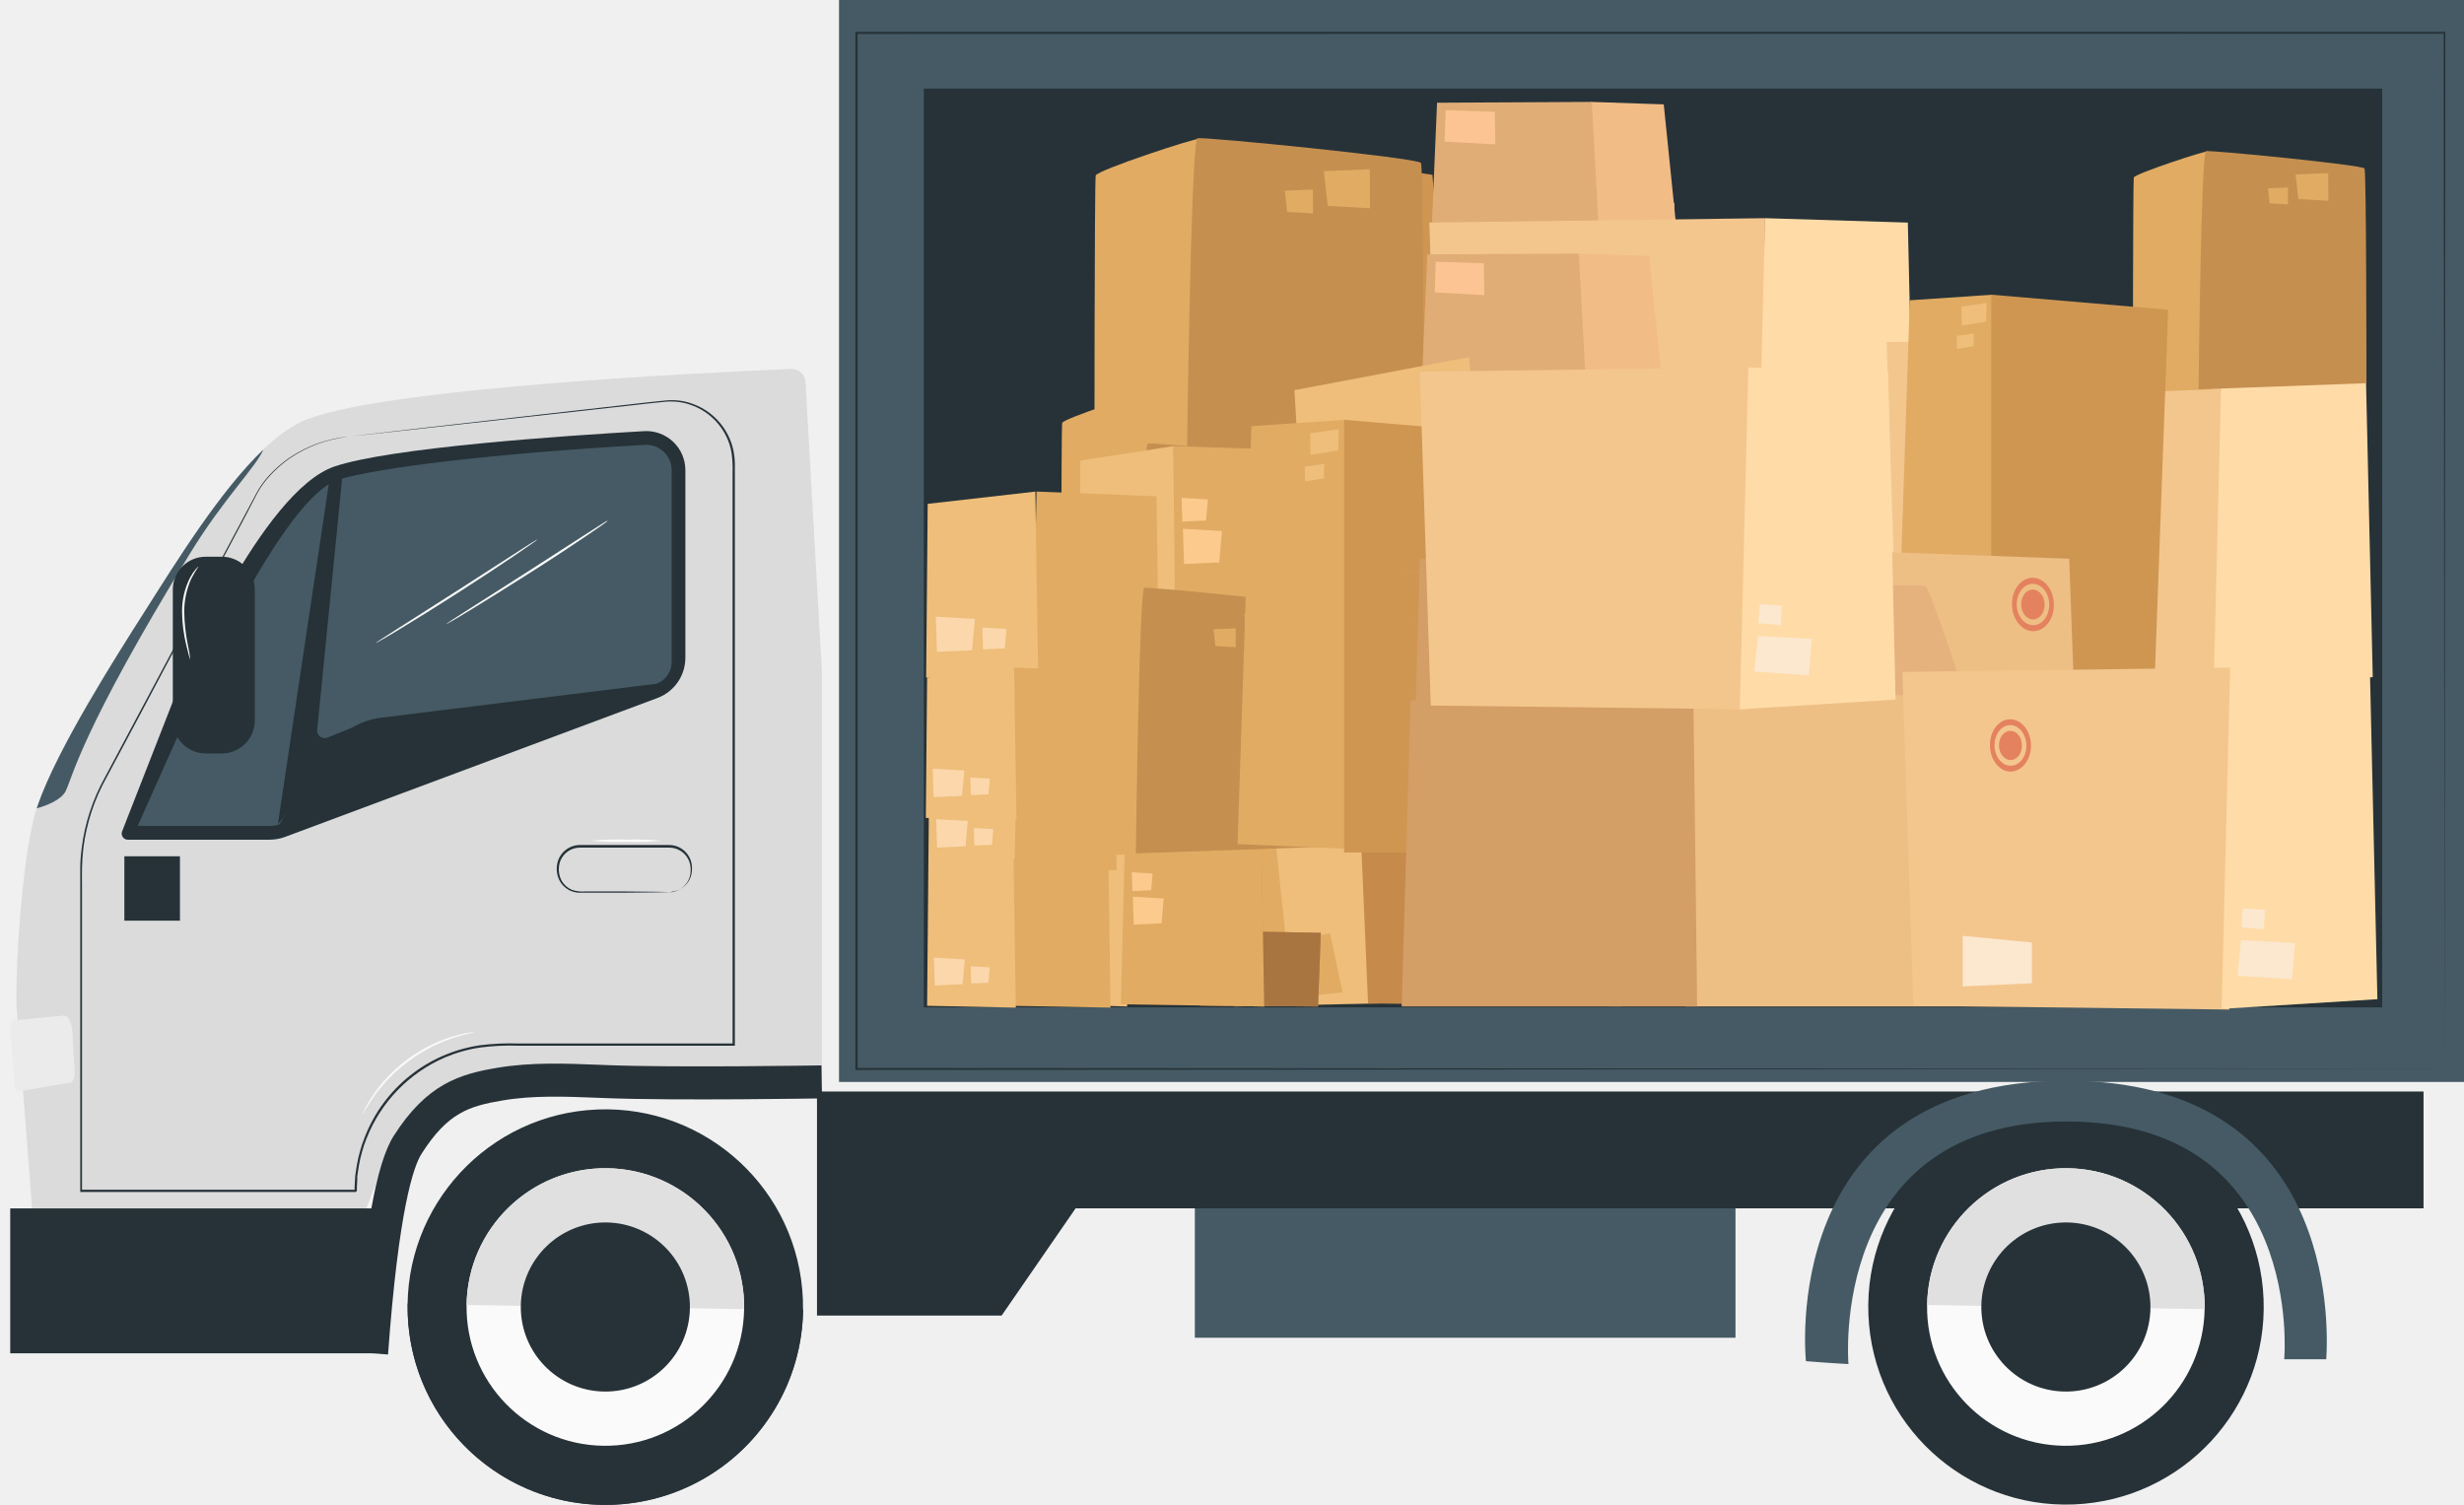
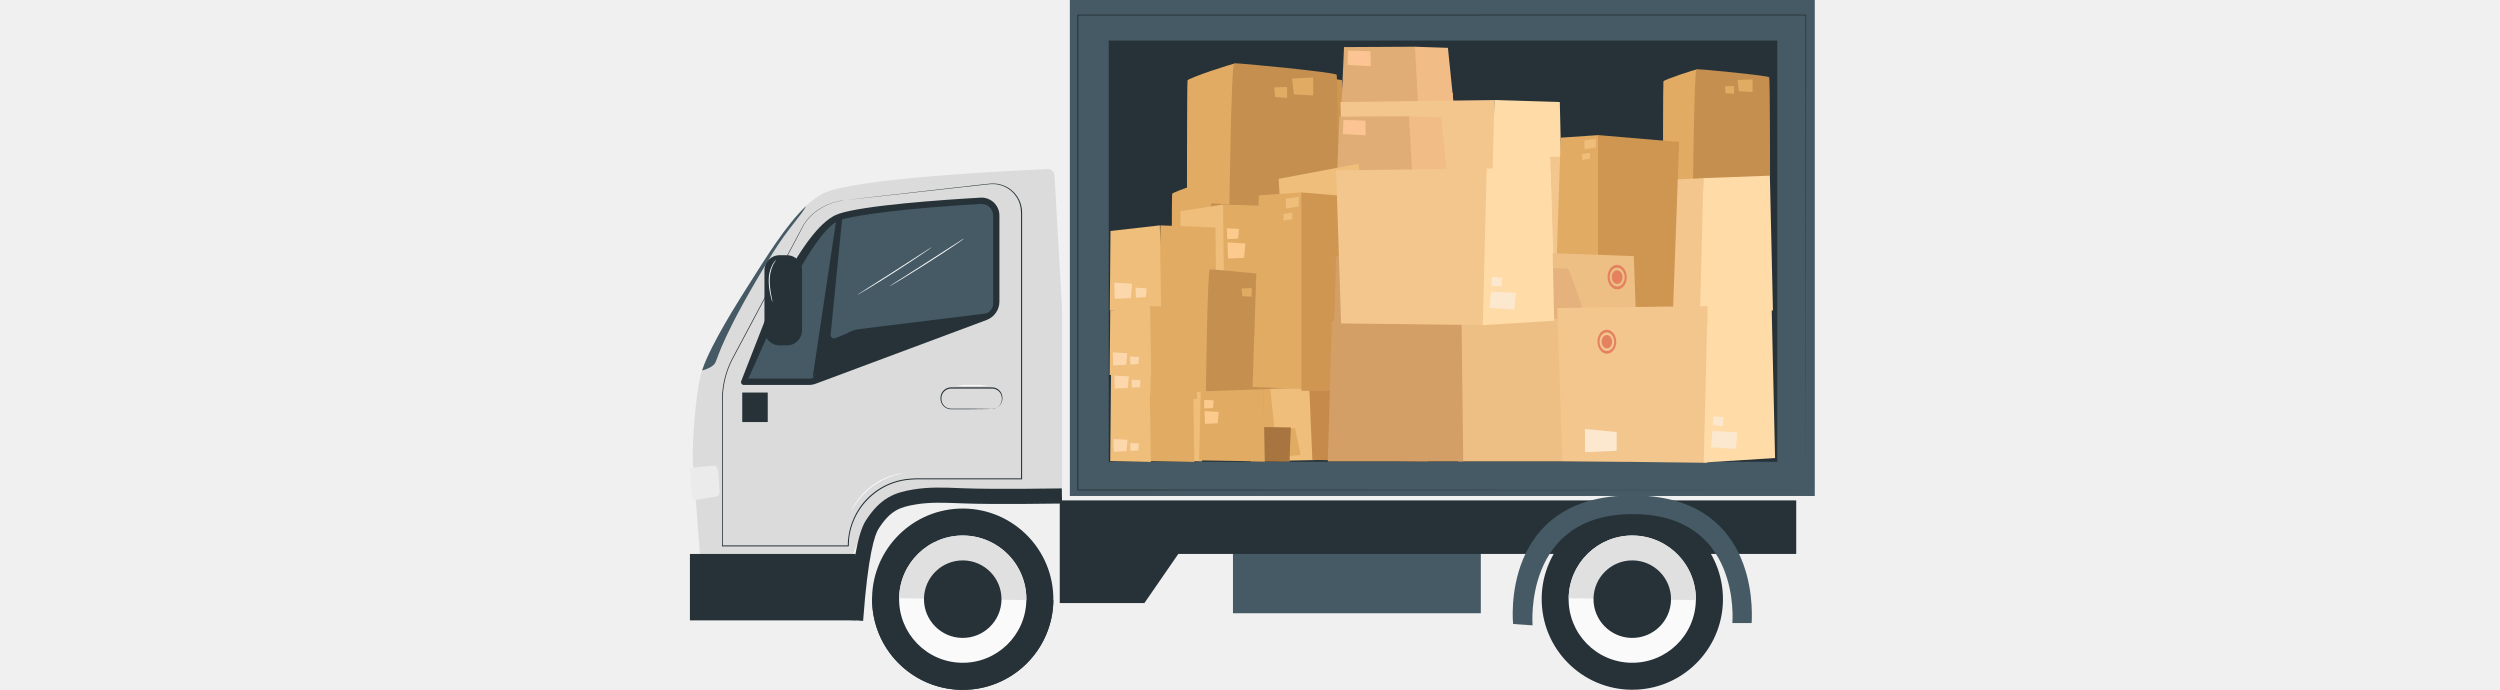
- <svg xmlns="http://www.w3.org/2000/svg" height="364.84" width="597.4" id="fe21feea-ef93-4569-b3ee-3bb4b224f687" data-name="Layer 1" viewBox="0 0 597.4 364.84" version="1.1">
+ <svg xmlns="http://www.w3.org/2000/svg" height="164.84" width="597.4" id="fe21feea-ef93-4569-b3ee-3bb4b224f687" data-name="Layer 1" viewBox="0 0 597.4 364.84" version="1.1">
  <defs id="defs717" />
  <path d="m 144.38,102.66 c 0,0.15 -9.46,0.28 -21.13,0.28 -11.67,0 -21.13,-0.13 -21.13,-0.28 0,-0.15 9.46,-0.29 21.13,-0.29 11.67,0 21.13,0.13 21.13,0.29 z" fill="#e0e0e0" id="path24" />
  <rect x="118.84" y="112.5" width="7.15" height="15.08" fill="#e0e0e0" id="rect26" />
  <path d="m 144.38,133.51 c 0,0.16 -9.46,0.29 -21.13,0.29 -11.67,0 -21.13,-0.13 -21.13,-0.29 0,-0.16 9.46,-0.29 21.13,-0.29 11.67,0 21.13,0.13 21.13,0.29 z" fill="#e0e0e0" id="path28" />
  <rect x="118.84" y="143.36" width="7.15" height="15.08" fill="#e0e0e0" id="rect30" />
  <path d="m 144.38,164.36 c 0,0.16 -9.46,0.29 -21.13,0.29 -11.67,0 -21.13,-0.13 -21.13,-0.29 0,-0.16 9.46,-0.29 21.13,-0.29 11.67,0 21.13,0.17 21.13,0.29 z" fill="#e0e0e0" id="path32" />
  <rect x="118.84" y="173.33" width="7.15" height="15.08" fill="#e0e0e0" id="rect34" />
  <path d="m 144.38,194.33 c 0,0.16 -9.46,0.29 -21.13,0.29 -11.67,0 -21.13,-0.13 -21.13,-0.29 0,-0.16 9.46,-0.29 21.13,-0.29 11.67,0 21.13,0.13 21.13,0.29 z" fill="#e0e0e0" id="path36" />
  <rect x="118.84" y="203.42" width="7.15" height="15.08" fill="#e0e0e0" id="rect38" />
  <rect x="118.84" y="233.91" width="7.15" height="15.08" fill="#e0e0e0" id="rect40" />
  <path d="m 144.38,224.42 c 0,0.16 -9.46,0.29 -21.13,0.29 -11.67,0 -21.13,-0.13 -21.13,-0.29 0,-0.16 9.46,-0.28 21.13,-0.28 11.67,0 21.13,0.1 21.13,0.28 z" fill="#e0e0e0" id="path42" />
  <rect x="76.22" y="112.51" width="7.15" height="15.08" fill="#fafafa" id="rect48" />
  <path d="m 101.79,133.52 c 0,0.16 -9.46,0.29 -21.12,0.29 -11.66,0 -21.13,-0.13 -21.13,-0.29 0,-0.16 9.45,-0.29 21.13,-0.29 11.68,0 21.12,0.13 21.12,0.29 z" fill="#e0e0e0" id="path50" />
  <rect x="76.22" y="142.92" width="7.15" height="15.08" fill="#fafafa" id="rect52" />
  <path d="m 101.79,163.93 c 0,0.16 -9.46,0.28 -21.12,0.28 -11.66,0 -21.13,-0.12 -21.13,-0.28 0,-0.16 9.45,-0.29 21.13,-0.29 11.68,0 21.12,0.13 21.12,0.29 z" fill="#e0e0e0" id="path54" />
  <rect x="76.22" y="173.33" width="7.15" height="15.08" fill="#fafafa" id="rect56" />
  <path d="m 101.79,194.33 c 0,0.16 -9.46,0.29 -21.12,0.29 -11.66,0 -21.13,-0.13 -21.13,-0.29 0,-0.16 9.45,-0.29 21.13,-0.29 11.68,0 21.12,0.13 21.12,0.29 z" fill="#e0e0e0" id="path58" />
  <rect x="76.22" y="203.73" width="7.15" height="15.08" fill="#fafafa" id="rect60" />
  <path d="m 101.79,224.74 c 0,0.16 -9.46,0.29 -21.12,0.29 -11.66,0 -21.13,-0.13 -21.13,-0.29 0,-0.16 9.45,-0.29 21.13,-0.29 11.68,0 21.12,0.13 21.12,0.29 z" fill="#e0e0e0" id="path62" />
  <rect x="76.22" y="234.14" width="7.15" height="15.08" fill="#fafafa" id="rect64" />
  <path d="m 520.83,252.05 c 0,0.12 -7.45,0.22 -16.64,0.22 -9.19,0 -16.64,-0.1 -16.64,-0.22 0,-0.12 7.45,-0.23 16.64,-0.23 9.19,0 16.64,0.1 16.64,0.23 z" fill="#e0e0e0" id="path156" />
  <rect x="500.69" y="259.11" width="5.63" height="11.88" fill="#e0e0e0" id="rect158" />
  <path d="m 520.83,275.65 c 0,0.13 -7.45,0.23 -16.64,0.23 -9.19,0 -16.64,-0.1 -16.64,-0.23 0,-0.13 7.45,-0.23 16.64,-0.23 9.19,0 16.64,0.11 16.64,0.23 z" fill="#e0e0e0" id="path160" />
  <rect x="500.69" y="282.81" width="5.63" height="11.88" fill="#e0e0e0" id="rect162" />
  <rect x="500.69" y="306.81" width="5.63" height="11.88" fill="#e0e0e0" id="rect164" />
  <path d="m 520.83,299.35 c 0,0.12 -7.45,0.23 -16.64,0.23 -9.19,0 -16.64,-0.11 -16.64,-0.23 0,-0.12 7.45,-0.23 16.64,-0.23 9.19,0 16.64,0.12 16.64,0.23 z" fill="#e0e0e0" id="path166" />
  <path d="m 487.26,251.7 c 0,0.13 -7.45,0.23 -16.63,0.23 -9.18,0 -16.65,-0.1 -16.65,-0.23 0,-0.13 7.45,-0.22 16.65,-0.22 9.2,0 16.63,0.1 16.63,0.22 z" fill="#e0e0e0" id="path178" />
  <path d="m 487.26,275.65 c 0,0.13 -7.45,0.23 -16.63,0.23 -9.18,0 -16.65,-0.1 -16.65,-0.23 0,-0.13 7.45,-0.23 16.65,-0.23 9.2,0 16.63,0.11 16.63,0.23 z" fill="#e0e0e0" id="path182" />
  <rect x="467.12" y="283.05" width="5.63" height="11.88" fill="#fafafa" id="rect184" />
  <path d="m 487.26,299.6 c 0,0.12 -7.45,0.22 -16.63,0.22 -9.18,0 -16.65,-0.1 -16.65,-0.22 0,-0.12 7.45,-0.23 16.65,-0.23 9.2,0 16.63,0.1 16.63,0.23 z" fill="#e0e0e0" id="path186" />
  <rect x="467.12" y="307" width="5.63" height="11.88" fill="#fafafa" id="rect188" />
  <rect x="130.11" y="242.03" width="6.44" height="15.65" fill="#f5f5f5" id="rect194" />
  <rect x="130.11" y="303.3" width="6.44" height="15.65" fill="#f5f5f5" id="rect196" />
  <path d="m 153.15,263.83 c 0,0.14 -8.52,0.25 -19,0.25 -10.48,0 -19,-0.11 -19,-0.25 0,-0.14 8.52,-0.24 19,-0.24 10.48,0 19,0.11 19,0.24 z" fill="#f5f5f5" id="path198" />
  <rect x="130.11" y="272.9" width="6.44" height="15.65" fill="#f5f5f5" id="rect200" />
  <path d="m 153.15,294.7 c 0,0.13 -8.52,0.24 -19,0.24 -10.48,0 -19,-0.11 -19,-0.24 0,-0.13 8.52,-0.25 19,-0.25 10.48,0 19,0.11 19,0.25 z" fill="#f5f5f5" id="path202" />
  <rect x="160.28" y="242.03" width="6.44" height="15.65" fill="#e0e0e0" id="rect204" />
  <rect x="174.26" y="242.03" width="6.44" height="15.65" fill="#e0e0e0" id="rect206" />
  <rect x="160.28" y="301.44" width="6.44" height="15.65" fill="#e0e0e0" id="rect212" />
  <rect x="174.26" y="301.44" width="6.44" height="15.65" fill="#e0e0e0" id="rect214" />
  <rect x="109.7" y="225.95" width="82.43" height="3.41" fill="#e0e0e0" id="rect216" />
  <path d="m 187.25,229.68 c 0,0.13 -16,0.24 -35.77,0.24 -19.77,0 -35.78,-0.11 -35.78,-0.24 0,-0.13 16,-0.25 35.78,-0.25 19.78,0 35.77,0.11 35.77,0.25 z" fill="#ebebeb" id="path218" />
  <rect x="44.22" y="146.84" width="9.71" height="35.91" fill="#e0e0e0" id="rect226" />
  <rect x="22.78" y="198.41" width="9.77" height="20.6" fill="#ffffff" id="rect230" />
  <rect x="80.98" y="198.41" width="9.77" height="20.6" fill="#f5f5f5" id="rect234" />
  <path d="m 115.91,227.09 c 0,0.22 -12.92,0.39 -28.85,0.39 -15.93,0 -28.86,-0.17 -28.86,-0.39 0,-0.22 12.92,-0.39 28.86,-0.39 15.94,0 28.85,0.17 28.85,0.39 z" fill="#ebebeb" id="path236" />
  <rect x="80.98" y="239.3" width="9.77" height="20.6" fill="#f5f5f5" id="rect238" />
  <path d="m 115.91,267.99 c 0,0.21 -12.92,0.39 -28.85,0.39 -15.93,0 -28.86,-0.18 -28.86,-0.39 0,-0.21 12.92,-0.4 28.86,-0.4 15.94,0 28.85,0.18 28.85,0.4 z" fill="#ebebeb" id="path240" />
  <rect x="80.98" y="281.43" width="9.77" height="20.6" fill="#f5f5f5" id="rect242" />
  <rect x="22.78" y="239.93" width="9.77" height="20.6" fill="#ffffff" id="rect250" />
  <rect x="22.78" y="281.45" width="9.77" height="20.6" fill="#ffffff" id="rect254" />
  <rect x="289.69" y="283.24" width="131.08" height="41.1" fill="#455a64" id="rect294" />
  <polygon transform="translate(-9.62,-58.76)" points="252.46,377.73 270.4,351.73 597.21,351.73 597.21,323.4 207.7,323.4 207.7,377.73 " fill="#263238" id="polygon296" />
  <path d="m 195.29,92.6 a 3.33,3.33 0 0 0 -3.46,-3.15 c -17.68,0.73 -101.67,4.58 -118.94,12.88 -13.21,6.36 -27.7,30.1 -37.91,46.09 -7.32,11.46 -23.49,36.9 -26.76,49.91 -2.77,11 -4.44,33.88 -4.24,45.24 l 4.61,60.05 h 76.12 l 7.67,-19.84 a 33.48,33.48 0 0 1 31.26,-21.47 h 75.63 v -99.67 z" fill="#dbdbdb" id="path298" />
  <path d="m 63.87,108.98 c -10.47,10 -21,27 -28.89,39.44 -6.77,10.61 -21.14,33.2 -25.83,46.82 -0.08,0.25 -0.15,0.49 -0.24,0.74 2.32,-0.64 5.89,-2 7,-4.15 1.66,-3.33 3.81,-14.74 30.26,-57.81 8.05,-13.12 15.89,-20.78 17.7,-25.04 z" fill="#455a64" id="path300" />
  <path d="m 156.2,104.53 c -19.46,1.11 -61.65,4 -75.13,8.58 -17.56,6 -37.27,52.49 -38.2,54.53 l -13.29,34 a 1.48,1.48 0 0 0 1.41,1.95 h 34.33 a 11,11 0 0 0 3.8,-0.68 l 90.26,-33.67 a 10.42,10.42 0 0 0 6.79,-9.78 V 114 a 9.47,9.47 0 0 0 -9.97,-9.47 z" fill="#263238" id="path302" />
  <path d="m 33.38,200.24 c 0,0 12.74,-28.55 17,-37.88 6.46,-14.12 21.55,-43 31.74,-46.1 9.37,-2.81 36.31,-6.24 74.24,-8.41 h 0.36 a 6.15,6.15 0 0 1 6.13,6.15 v 46.51 a 5.64,5.64 0 0 1 -3.66,5.26 L 92.48,174 a 18.55,18.55 0 0 0 -13.21,8.24 l -11.56,17.63 a 6.21,6.21 0 0 1 -2.13,0.38 z" fill="#455a64" id="path304" />
  <path d="m 90.09,174.52 -22.71,25.26 12.55,-83.87 3.14,-1.08 -6.17,62.13 a 1.82,1.82 0 0 0 2.5,1.87 z" fill="#263238" id="path306" />
  <path d="m 2.49,249.39 c -0.08,-1.09 0.29,-2 0.84,-2 l 12.16,-1.15 c 1,-0.09 1.94,1.79 2.06,4 l 0.54,9.33 c 0.09,1.5 -0.36,2.77 -1,2.88 l -12.4,2.14 c -0.56,0.1 -1.09,-0.73 -1.17,-1.83 z" fill="#ebebeb" id="path308" />
  <rect x="2.48" y="292.98" width="87.62" height="35.13" fill="#263238" id="rect310" />
  <circle cx="134.482" cy="322.3" r="47.94" transform="rotate(-2.2)" fill="#263238" id="circle312" />
  <path d="m 98.85,316.07 c 0,0.05 0,0.09 0,0.13 a 47.935,47.935 0 1 0 95.86,1.38 c 0,0 0,-0.08 0,-0.12 z" fill="#263238" id="path314" />
  <path d="m 113.12,316.4 a 33.65,33.65 0 1 0 34.13,-33.16 33.65,33.65 0 0 0 -34.13,33.16 z" fill="#fafafa" id="path316" />
  <path d="m 147.25,283.24 a 33.65,33.65 0 0 0 -34.13,33.16 l 67.3,1 a 33.65,33.65 0 0 0 -33.17,-34.16 z" fill="#e0e0e0" id="path318" />
  <path d="m 126.27,316.59 a 20.5,20.5 0 1 0 20.79,-20.2 20.51,20.51 0 0 0 -20.79,20.2 z" fill="#263238" id="path320" />
  <rect x="41.9" y="134.98" width="19.87" height="47.69" rx="7.98" fill="#263238" id="rect322" />
  <rect x="30.15" y="207.61" width="13.48" height="15.61" fill="#263238" id="rect324" />
  <path d="m 84.38,105.88 1.2,-0.16 3.51,-0.41 13.59,-1.57 50.7,-5.77 c 2.71,-0.29 5.46,-0.65 8.31,-0.9 a 15.51,15.51 0 0 1 4.34,0.28 16.73,16.73 0 0 1 4.17,1.58 15.49,15.49 0 0 1 6.31,6.56 14.62,14.62 0 0 1 1.45,4.51 17.4,17.4 0 0 1 0.21,2.4 v 2.41 c 0,12.91 0,26.77 0,41.46 0,29.38 0,62.06 0,97 v 0.26 h -52.63 a 57.12,57.12 0 0 0 -9,0.43 35.06,35.06 0 0 0 -8.67,2.42 35.61,35.61 0 0 0 -19,19.65 27.31,27.31 0 0 0 -1.1,3.27 27.93,27.93 0 0 0 -0.76,3.35 l -0.26,1.7 -0.13,0.85 v 0.85 l -0.09,1.71 v 0.86 0.1 c 0.23,-0.22 -0.31,0.34 -0.27,0.28 h -66.8 v -0.25 c 0,-15.07 0,-29.6 0,-43.48 q 0,-10.41 0,-20.33 0,-4.95 0,-9.78 c 0,-1.61 0,-3.2 0,-4.79 0,-1.59 0.15,-3.17 0.34,-4.73 a 47.45,47.45 0 0 1 5.66,-17.22 l 8,-15 14.16,-26.56 11.53,-21.62 2.43,-4.55 c 0.4,-0.72 0.74,-1.45 1.17,-2.13 a 19.6,19.6 0 0 1 1.34,-1.91 28.22,28.22 0 0 1 6.07,-5.64 30.47,30.47 0 0 1 10.37,-4.51 26.3,26.3 0 0 1 3.86,-0.63 l -1,0.15 c -0.64,0.1 -1.61,0.27 -2.86,0.56 a 30.72,30.72 0 0 0 -10.3,4.56 28.43,28.43 0 0 0 -6,5.63 19.38,19.38 0 0 0 -1.33,1.9 c -0.41,0.67 -0.76,1.4 -1.15,2.13 l -2.37,4.57 -11.47,21.59 -14.1,26.59 q -3.82,7.23 -8,15 a 47.1,47.1 0 0 0 -5.6,17.09 c -0.18,1.55 -0.29,3.11 -0.33,4.69 -0.04,1.58 0,3.18 0,4.78 q 0,4.83 0,9.78 0,9.92 0,20.33 c 0,13.88 0,28.41 0,43.48 l -0.24,-0.24 h 66.59 c 0.07,-0.05 -0.48,0.48 -0.25,0.24 v -0.11 -0.86 l 0.09,-1.74 0.05,-0.86 0.12,-0.86 0.27,-1.73 a 28.76,28.76 0 0 1 0.77,-3.4 27.51,27.51 0 0 1 1.11,-3.32 35.48,35.48 0 0 1 28.05,-22.4 57.27,57.27 0 0 1 9,-0.43 h 52.42 l -0.25,0.25 c 0,-34.9 0,-67.58 0,-97 0,-14.69 0,-28.55 0,-41.46 a 28.62,28.62 0 0 0 -0.21,-4.75 14.3,14.3 0 0 0 -1.4,-4.41 15.15,15.15 0 0 0 -6.15,-6.4 16.11,16.11 0 0 0 -4.07,-1.55 15.23,15.23 0 0 0 -4.25,-0.29 c -2.82,0.24 -5.59,0.6 -8.29,0.89 l -50.69,5.61 -13.6,1.49 -3.52,0.37 z" fill="#263238" id="path326" />
  <path d="m 162.25,216.4 c 0,0 0.27,0 0.78,-0.12 a 5.33,5.33 0 0 0 2.06,-0.82 5.26,5.26 0 0 0 2.09,-2.72 6,6 0 0 0 0.27,-2.16 5.39,5.39 0 0 0 -0.61,-2.32 5.18,5.18 0 0 0 -4.51,-2.75 h -6.6 -15.12 a 5.11,5.11 0 0 0 -5.08,4.55 5.77,5.77 0 0 0 0.62,3.45 5.27,5.27 0 0 0 2.51,2.23 7.91,7.91 0 0 0 3.25,0.39 h 3.21 5.75 l 8.33,0.08 2.26,0.05 a 3.71,3.71 0 0 1 0.79,0.05 6.93,6.93 0 0 1 -0.79,0 l -2.26,0.05 -8.33,0.08 h -5.75 -3.21 c -0.55,0 -1.09,0 -1.69,0 a 5.87,5.87 0 0 1 -1.74,-0.4 5.62,5.62 0 0 1 -2.75,-2.42 6.21,6.21 0 0 1 -0.7,-3.75 5.63,5.63 0 0 1 5.58,-5 h 15.12 6.61 a 5.56,5.56 0 0 1 4.82,3 5.67,5.67 0 0 1 0.61,2.49 6.11,6.11 0 0 1 -0.32,2.25 5.45,5.45 0 0 1 -2.26,2.8 5.15,5.15 0 0 1 -2.15,0.75 3.37,3.37 0 0 1 -0.79,0.24 z" fill="#263238" id="path328" />
  <path d="m 160.38,203.84 a 73.3,73.3 0 0 1 -8.58,0.25 73.2,73.2 0 0 1 -8.57,-0.25 71.79,71.79 0 0 1 8.57,-0.26 71.89,71.89 0 0 1 8.58,0.26 z" fill="#ffffff" id="path330" />
  <path d="m 94.08,328.4 -8,-0.58 c 2.09,-28.65 5.15,-45.79 9.36,-52.4 8.08,-12.7 16.11,-15 25,-16.51 8.28,-1.41 16.64,-1.07 24.72,-0.75 l 2,0.08 c 16.68,0.65 51.62,0.07 52,0.07 l 0.14,8 c -0.35,0 -35.52,0.59 -52.42,-0.07 l -2,-0.08 c -7.67,-0.3 -15.6,-0.63 -23.05,0.65 -8,1.36 -13.25,2.9 -19.62,12.92 -1.93,3.02 -5.55,13.38 -8.13,48.67 z" fill="#263238" id="path332" />
  <rect x="203.42" y="0" width="393.98" height="262.32" fill="#455a64" id="rect334" />
  <path d="m 592.67,259.17 c 0,-1.69 -0.08,-97.9 -0.2,-251.2 l 0.2,0.2 -385,0.06 v 0 l 0.26,-0.26 c 0,89.29 0,174.28 0,251.2 l -0.23,-0.24 385,0.24 -385,0.24 h -0.32 v -0.24 c 0,-76.92 0,-161.91 0,-251.2 v -0.26 h 0.29 385 0.21 v 0.21 C 592.76,161.24 592.68,257.49 592.67,259.17 Z" fill="#263238" id="path336" />
  <path d="m 147.38,126.24 c 0,0 -0.11,0.12 -0.36,0.31 l -1.1,0.8 c -1,0.68 -2.37,1.64 -4.12,2.83 -3.49,2.36 -8.35,5.58 -13.77,9 -5.42,3.42 -10.37,6.54 -14,8.73 -1.81,1.09 -3.27,2 -4.29,2.56 l -1.19,0.67 a 2.22,2.22 0 0 1 -0.43,0.2 c 0,0 0.12,-0.12 0.38,-0.29 l 1.13,-0.76 4.2,-2.69 13.89,-8.86 13.85,-8.92 4.2,-2.69 1.16,-0.72 a 2.73,2.73 0 0 1 0.45,-0.17 z" fill="#fafafa" id="path346" />
  <path d="m 130.32,130.78 c 0,0 -0.12,0.12 -0.36,0.31 -0.24,0.19 -0.67,0.48 -1.11,0.79 -1,0.68 -2.37,1.65 -4.11,2.83 -3.49,2.37 -8.35,5.58 -13.77,9.06 -5.42,3.48 -10.37,6.54 -14,8.73 -1.8,1.09 -3.27,2 -4.29,2.55 l -1.18,0.67 c -0.27,0.15 -0.42,0.22 -0.43,0.2 a 2,2 0 0 1 0.38,-0.29 l 1.13,-0.75 4.2,-2.7 13.89,-8.85 c 5.37,-3.47 10.24,-6.6 13.85,-8.92 l 4.2,-2.7 1.16,-0.71 a 1.91,1.91 0 0 1 0.44,-0.22 z" fill="#fafafa" id="path348" />
  <path d="m 46.13,159.89 a 3.49,3.49 0 0 1 -0.31,-0.88 c -0.16,-0.57 -0.38,-1.41 -0.62,-2.45 a 35.55,35.55 0 0 1 -1.06,-8.3 17.82,17.82 0 0 1 1.91,-8.14 11.83,11.83 0 0 1 1.41,-2.12 c 0.39,-0.45 0.64,-0.67 0.67,-0.65 a 30.68,30.68 0 0 0 -1.75,2.94 19.34,19.34 0 0 0 -1.71,8 43.46,43.46 0 0 0 0.9,8.22 26,26 0 0 1 0.56,3.38 z" fill="#fafafa" id="path350" />
  <path d="m 115,250.24 c 0,0.11 -1.92,0.39 -4.92,1.35 a 39.38,39.38 0 0 0 -5.1,2.07 42.68,42.68 0 0 0 -5.76,3.5 41.07,41.07 0 0 0 -5.06,4.45 37.58,37.58 0 0 0 -3.51,4.25 c -1.82,2.57 -2.66,4.34 -2.76,4.29 a 7.71,7.71 0 0 1 0.56,-1.26 15,15 0 0 1 0.76,-1.42 c 0.33,-0.54 0.67,-1.17 1.14,-1.82 a 34.13,34.13 0 0 1 3.46,-4.37 39.73,39.73 0 0 1 5.1,-4.54 38.76,38.76 0 0 1 5.86,-3.51 34.72,34.72 0 0 1 5.21,-2 c 0.75,-0.25 1.46,-0.39 2.07,-0.54 a 15.1,15.1 0 0 1 1.58,-0.3 7.27,7.27 0 0 1 1.37,-0.15 z" fill="#fafafa" id="path354" />
  <circle cx="487.842" cy="336.614" r="47.94" transform="rotate(-2.29)" fill="#263238" id="circle356" />
  <path d="m 467.22,316.4 a 33.65,33.65 0 1 0 34.16,-33.16 33.65,33.65 0 0 0 -34.16,33.16 z" fill="#fafafa" id="path360" />
  <path d="m 501.38,283.24 a 33.65,33.65 0 0 0 -34.13,33.16 l 67.3,1 a 33.65,33.65 0 0 0 -33.17,-34.16 z" fill="#e0e0e0" id="path362" />
  <path d="m 480.38,316.59 a 20.5,20.5 0 1 0 20.79,-20.2 20.51,20.51 0 0 0 -20.79,20.2 z" fill="#263238" id="path364" />
  <path d="m 437.85,330.02 c 0,0 -7.3,-68 63.16,-68 65,0 63.56,58.48 63,67.53 h -10.2 c 0,0 5.2,-57.64 -52.75,-57.64 -57.95,0 -52.9,58.81 -52.9,58.81 0,0 -4.33,-0.21 -10.31,-0.7 z" fill="#455a64" id="path366" />
  <rect id="rect368" fill="#263238" height="222.77" width="353.58" y="21.47" x="223.98" />
  <g id="parcels" transform="translate(-9.952774,-59.09277)">
    <g id="g2384">
      <polygon points="338.14,124.97 314.79,126.55 311.36,230.1 342.23,231.43 " fill="#e1ab63" id="polygon370" />
      <polygon points="337.75,124.97 387.62,129.21 383.86,232.18 337.75,232.18 " fill="#cf9652" id="polygon374" />
      <polygon points="341.11,209.49 407.81,211.23 406.23,270.32 343.68,269.57 " fill="#c68a4a" id="polygon398" />
      <polygon points="407.04,211.21 407.81,211.23 407.76,213.01 378.52,244.06 341.16,210.6 341.11,209.49 342.2,209.52 378.52,242.9 " fill="#b88248" id="polygon414" />
      <polygon points="337.3,112.73 313.95,114.31 310.51,217.86 341.39,219.19 " fill="#e1ab63" id="polygon438" />
      <polygon points="336.9,112.73 386.78,116.97 383.02,219.94 336.9,219.94 " fill="#cf9652" id="polygon442" />
      <path d="m 331.76,218.52 c 0,0 0,-58.34 -0.53,-59.33 -0.53,-0.99 -42.49,-5.16 -43.81,-4.82 -1.32,0.34 -2.11,65.81 -2.11,65.81 z" fill="#c58f50" id="path450" />
      <polygon points="340.27,197.25 406.97,198.99 405.39,258.08 342.84,257.33 " fill="#c68a4a" id="polygon466" />
      <polygon points="406.2,198.97 406.97,198.99 406.92,200.77 377.68,231.82 340.32,198.36 340.27,197.25 341.36,197.28 377.68,230.66 " fill="#b88248" id="polygon482" />
      <path d="m 342.87,229.53 a 51.5,51.5 0 0 0 -12,8.95 l 0.44,-18.18 41.7,1.34 0.07,4.17 c -8.81,-2.99 -19.68,-1.97 -30.21,3.72 z" fill="#d29957" id="path530" />
      <polygon points="361.67,212.84 343.19,214.63 343.82,245.04 361.85,245.37 " fill="#bf724d" id="polygon600" />
      <polygon points="403.64,245.27 404.4,245.29 404.35,247.03 375.73,277.42 339.17,244.67 339.12,243.58 340.19,243.61 375.73,276.28 " fill="#b88248" id="polygon630" />
    </g>
    <g id="g2346">
      <g id="g2350">
        <path d="m 267.24,221 c 0,0 0,-58.34 0.24,-59.37 0.24,-1.03 19.68,-7.43 20.29,-7.17 0.61,0.26 1,65.7 1,65.7 z" fill="#e1ab63" id="path448" />
      </g>
      <rect x="450.84" y="142.08" width="10.31" height="21.74" fill="#e0e0e0" id="rect88" />
      <rect x="389.39" y="98.27" width="10.31" height="21.74" fill="#fafafa" id="rect106" />
      <path d="m 426.26,128.55 c 0,0.23 -13.64,0.41 -30.46,0.41 -16.82,0 -30.46,-0.18 -30.46,-0.41 0,-0.23 13.64,-0.42 30.46,-0.42 16.82,0 30.46,0.19 30.46,0.42 z" fill="#e0e0e0" id="path108" />
      <rect x="389.39" y="142.1" width="10.31" height="21.74" fill="#fafafa" id="rect110" />
      <polygon points="329.32,128.31 336.43,127.3 336.31,132.55 329.44,133.69 " fill="#eebe7a" id="polygon432" />
      <polygon points="328,136.58 332.85,135.89 332.77,139.48 328.08,140.26 " fill="#eebe7a" id="polygon434" />
      <polygon points="328.48,116.07 335.59,115.06 335.46,120.31 328.6,121.45 " fill="#eebe7a" id="polygon500" />
      <polygon points="327.15,124.34 332.01,123.65 331.93,127.24 327.24,128.02 " fill="#eebe7a" id="polygon502" />
      <polygon points="344.02,155.95 347.29,100.03 357.24,101.47 361.26,150.43 " fill="#cf9652" id="polygon506" />
      <path d="m 275.3,175.08 c 0,0 0,-72.17 0.31,-73.44 0.31,-1.27 24.33,-9.2 25.09,-8.87 0.76,0.33 1.21,81.28 1.21,81.28 z" fill="#e1ab63" id="path508" />
      <path d="m 355.12,172 c 0,0 0,-72.17 -0.65,-73.4 -0.65,-1.23 -52.56,-6.38 -54.19,-6 -1.63,0.38 -2.61,81.42 -2.61,81.42 z" fill="#c58f50" id="path510" />
      <polygon points="394.38,147.94 394.15,106.81 370.79,109.07 371.58,147.52 " fill="#bf724d" id="polygon512" />
      <path d="m 406.73,107.67 9.14,0.62 c 0,7.18 -0.35,30.8 -0.47,39.37 l -12.61,0.16 z" fill="#eebe7a" id="path514" />
      <polygon points="330.92,100.59 342.06,100.13 342.1,109.59 331.87,109 " fill="#e1ab63" id="polygon554" />
      <polygon points="321.46,105.33 328.27,105.05 328.3,110.83 322.04,110.47 " fill="#e1ab63" id="polygon556" />
      <path d="m 405.62,118.93 1.11,-11.26 9.14,0.62 c 0,1.23 0,3 0,5 -3.29,0.27 -6.87,2.26 -10.25,5.64 z" fill="#e1ab63" id="path560" />
      <polygon points="395.89,117.27 395.73,83.8 413.33,84.4 416.49,115.29 " fill="#f2bc86" id="polygon564" />
      <polygon points="397.72,117.27 395.89,83.8 358.37,84 357.04,115.26 " fill="#e0ad77" id="polygon566" />
      <polygon points="359.21,195.76 356.5,113.06 437.9,111.99 437.5,196.7 " fill="#f3c68e" id="polygon568" />
      <polygon points="474.36,194.29 472.51,113.06 437.9,111.99 435.78,196.7 " fill="#ffdba7" id="polygon570" />
      <polygon points="372.49,94.09 360.2,93.42 360.47,85.8 372.36,86.2 " fill="#fdc493" id="polygon590" />
      <polygon points="392.74,153.33 392.57,120.57 409.8,121.16 412.89,151.39 " fill="#f2bc86" id="polygon680" />
      <polygon points="394.52,153.33 392.74,120.57 356.01,120.77 354.71,151.37 " fill="#e0ad77" id="polygon682" />
      <polygon points="369.83,130.64 357.81,129.99 358.07,122.53 369.7,122.93 " fill="#fdc493" id="polygon710" />
      <polygon points="371.93,220 366.14,145.67 323.78,153.69 327.87,220.93 " fill="#eebe7a" id="polygon516" />
    </g>
    <g id="g2162" class="1">
      <path d="m 326.71,191.05 c 0,0.14 -13.51,3 -30.22,6.36 -16.71,3.36 -30.3,6 -30.33,5.86 -0.03,-0.14 13.5,-3 30.22,-6.37 16.72,-3.37 30.3,-5.99 30.33,-5.85 z" fill="#fafafa" id="path344" />
      <polygon points="326.27,172.59 334.31,173.75 337.56,213.33 323.63,217.8 " fill="#cf9652" id="polygon372" />
      <path d="m 268.08,233.26 c 0,0 0,-58.34 0.24,-59.37 0.24,-1.03 19.68,-7.43 20.29,-7.17 0.61,0.26 1,65.7 1,65.7 z" fill="#e1ab63" id="path380" />
      <path d="m 332.6,230.76 c 0,0 0,-58.34 -0.53,-59.33 -0.53,-0.99 -42.49,-5.16 -43.81,-4.82 -1.32,0.34 -2.11,65.81 -2.11,65.81 z" fill="#c58f50" id="path382" />
      <polygon points="341.51,209.49 307.26,215.97 310.57,270.32 346.19,269.57 " fill="#eebe7a" id="polygon392" />
      <polygon points="327.45,253.24 334.28,252.25 337.35,266.83 326.46,267.95 " fill="#e1ab63" id="polygon394" />
      <polygon points="313.55,228.7 320.75,229.36 323.99,259.84 312.51,257.85 " fill="#e1ab63" id="polygon396" />
      <polygon points="283.51,226.94 317.22,228.02 317.95,270.32 282.46,269.79 " fill="#e1ab63" id="polygon402" />
      <path d="m 316.24,251.37 a 51,51 0 0 0 -5.46,-23.55 l 6.44,0.2 0.73,42.3 -5.06,-0.08 a 53,53 0 0 0 3.35,-18.87 z" fill="#d29957" id="path404" />
      <path d="m 292.82,234.4 a 42,42 0 0 0 -9.67,7.23 l 0.36,-14.69 33.71,1.06 0.06,3.37 c -7.15,-2.37 -15.95,-1.58 -24.46,3.03 z" fill="#d29957" id="path406" />
      <polygon points="265.31,229.76 283.51,226.94 284.01,270.32 265.04,269.79 " fill="#eebe7a" id="polygon408" />
      <polygon points="302.91,251.54 331.98,252.08 331.29,270.32 302.12,270.09 " fill="#c58f50" id="polygon410" />
      <polygon points="331.98,252.08 331.29,270.32 302.12,270.09 302.35,264.73 315.46,264.83 315.95,251.78 " fill="#a87440" id="polygon412" />
      <polygon points="339.23,214.85 339.33,222.08 331.41,222.45 330.62,216.09 " fill="#fbd7ab" id="polygon416" />
      <polygon points="293.08,243.58 292.53,249.73 285.64,250.04 285.41,243.14 " fill="#fbca8c" id="polygon418" />
      <polygon points="290.32,237.37 289.95,241.52 285.3,241.73 285.15,237.07 " fill="#fbca8c" id="polygon424" />
      <polygon points="322.04,172.67 322.07,180.32 313.8,179.84 313.03,173.04 " fill="#e1ab63" id="polygon426" />
      <polygon points="310.9,176.65 310.92,181.32 305.86,181.03 305.39,176.87 " fill="#e1ab63" id="polygon428" />
      <polygon points="315.31,253.43 314.99,257.85 310.13,257.42 309.98,253.47 " fill="#e1ab63" id="polygon430" />
      <polygon points="340.67,197.25 306.43,203.73 309.73,258.08 345.35,257.33 " fill="#eebe7a" id="polygon460" />
      <polygon points="326.61,241 333.44,240 336.51,254.59 325.62,255.71 " fill="#e1ab63" id="polygon462" />
      <polygon points="312.71,216.46 319.91,217.12 323.15,247.6 311.67,245.62 " fill="#e1ab63" id="polygon464" />
      <polygon points="282.67,214.7 316.38,215.78 317.11,258.08 281.62,257.55 " fill="#e1ab63" id="polygon470" />
      <path d="m 315.4,239.13 a 51,51 0 0 0 -5.46,-23.55 l 6.44,0.2 0.73,42.3 -5.06,-0.08 a 53,53 0 0 0 3.35,-18.87 z" fill="#d29957" id="path472" />
      <path d="m 292,222.16 a 42.26,42.26 0 0 0 -9.67,7.23 l 0.36,-14.69 33.71,1.08 0.06,3.37 c -7.17,-2.41 -15.97,-1.6 -24.46,3.01 z" fill="#d29957" id="path474" />
      <polygon points="264.46,217.53 282.67,214.7 283.17,258.08 264.2,257.55 " fill="#eebe7a" id="polygon476" />
      <polygon points="302.07,239.3 331.14,239.84 330.45,258.08 301.28,257.85 " fill="#c58f50" id="polygon478" />
      <polygon points="331.14,239.84 330.45,258.08 301.28,257.85 301.51,252.49 314.62,252.6 315.11,239.54 " fill="#a87440" id="polygon480" />
      <polygon points="338.39,202.61 338.49,209.84 330.57,210.21 329.78,203.85 " fill="#fbd7ab" id="polygon484" />
      <polygon points="292.24,231.34 291.69,237.49 284.8,237.8 284.57,230.9 " fill="#fbca8c" id="polygon486" />
      <polygon points="289.48,225.13 289.11,229.28 284.46,229.49 284.31,224.84 " fill="#fbca8c" id="polygon492" />
      <polygon points="314.47,241.19 314.14,245.61 309.29,245.18 309.14,241.22 " fill="#e1ab63" id="polygon498" />
      <polygon points="331.56,169.44 340.47,170.26 344.47,207.96 330.27,205.51 " fill="#e1ab63" id="polygon520" />
      <polygon points="294.4,167.26 336.09,168.6 337,220.93 293.1,220.26 " fill="#e1ab63" id="polygon526" />
      <path d="m 334.88,197.49 a 63,63 0 0 0 -6.75,-29.14 l 8,0.25 0.91,52.33 -6.26,-0.1 a 65.7,65.7 0 0 0 4.1,-23.34 z" fill="#d29957" id="path528" />
      <polygon points="271.88,170.76 294.4,167.26 295.01,220.93 271.55,220.26 " fill="#eebe7a" id="polygon532" />
      <polygon points="318.39,197.69 354.36,198.36 353.5,220.93 317.42,220.64 " fill="#c58f50" id="polygon534" />
      <polygon points="354.36,198.36 353.5,220.93 317.42,220.64 317.7,214.01 333.92,214.14 334.53,197.99 " fill="#a87440" id="polygon536" />
      <polygon points="306.23,187.84 305.55,195.45 297.03,195.84 296.75,187.3 " fill="#fbca8c" id="polygon542" />
      <polygon points="302.82,180.17 302.36,185.3 296.61,185.56 296.42,179.8 " fill="#fbca8c" id="polygon552" />
      <polygon points="333.73,200.03 333.33,205.5 327.32,204.97 327.14,200.07 " fill="#e1ab63" id="polygon558" />
      <polygon points="324.59,207.47 332.47,208.61 335.65,247.34 322.01,251.71 " fill="#cf9652" id="polygon594" />
      <polygon points="339.51,243.58 306,249.93 309.23,303.12 344.09,302.38 " fill="#eebe7a" id="polygon608" />
      <polygon points="325.75,286.4 332.44,285.43 335.44,299.7 324.79,300.8 " fill="#e1ab63" id="polygon610" />
      <polygon points="312.15,262.39 319.2,263.03 322.37,292.86 311.13,290.92 " fill="#e1ab63" id="polygon612" />
      <polygon points="339.12,243.58 404.4,245.29 402.85,303.12 341.64,302.38 " fill="#c68a4a" id="polygon614" />
      <path d="m 314.78,284.57 a 49.85,49.85 0 0 0 -5.34,-23.05 l 6.3,0.2 0.72,41.4 -5,-0.08 a 52,52 0 0 0 3.32,-18.47 z" fill="#d29957" id="path620" />
      <path d="m 291.86,268 a 41,41 0 0 0 -9.46,7 l 0.35,-14.38 33,1.06 0.06,3.3 c -7.01,-2.33 -15.62,-1.53 -23.95,3.02 z" fill="#d29957" id="path622" />
      <polygon points="264.93,263.43 282.75,260.66 283.24,303.12 264.68,302.59 " fill="#eebe7a" id="polygon624" />
      <polygon points="301.74,284.74 330.19,285.26 329.51,303.12 300.96,302.89 " fill="#c58f50" id="polygon626" />
      <polygon points="330.19,285.26 329.51,303.12 300.96,302.89 301.19,297.65 314.02,297.75 314.5,284.97 " fill="#a87440" id="polygon628" />
      <polygon points="337.28,248.83 337.38,255.9 329.63,256.27 328.85,250.05 " fill="#fbd7ab" id="polygon632" />
      <path d="m 267.64,266.84 c 0,0 0,-57.09 0.24,-58.1 0.24,-1.01 19.26,-7.27 19.86,-7 0.6,0.27 0.95,64.31 0.95,64.31 z" fill="#e1ab63" id="path642" />
      <g id="ttt2">
        <polygon id="polygon544" fill="#e1ab63" points="261.26,178.28 290.34,179.42 290.97,223.93 260.35,223.36 " />
        <polygon id="polygon546" fill="#eebe7a" points="234.87,181.25 260.98,178.28 261.68,223.93 234.5,223.36 " />
        <polygon id="polygon548" fill="#fbd7ab" points="246.33,209.15 245.65,216.75 237.12,217.14 236.84,208.6 " />
        <polygon id="polygon550" fill="#fbd7ab" points="253.99,211.59 253.57,216.3 248.29,216.54 248.12,211.25 " />
        <polygon id="polygon618" fill="#e1ab63" points="282.75,260.66 315.74,261.72 316.46,303.12 281.72,302.59 " />
        <polygon id="polygon634" fill="#fbca8c" points="292.11,276.94 291.58,282.96 284.83,283.27 284.61,276.51 " />
        <g id="aa" transform="translate(-0.06,-0.23)">
          <polygon points="256.5,233.42 257.07,270.32 235.09,269.87 235.4,235.82 " fill="#eebe7a" id="polygon378" />
          <g id="test">
            <polygon id="polygon376" fill="#e1ab63" points="280.23,234.34 280.74,270.32 255.99,269.87 256.72,233.42 " />
            <polygon id="polygon420" fill="#fbd7ab" points="244.11,264.52 237.21,264.83 236.99,257.93 244.65,258.37 " />
            <polygon id="polygon422" fill="#fbd7ab" points="250.51,264.15 246.24,264.35 246.1,260.08 250.85,260.35 " />
            <polygon id="polygon444" fill="#e1ab63" points="279.39,222.1 279.9,258.08 255.15,257.63 255.88,221.18 " />
            <polygon id="polygon446" fill="#eebe7a" points="256.23,258.08 234.25,257.63 234.56,223.59 255.65,221.18 " transform="translate(0.23)" />
            <polygon id="polygon488" fill="#fbd7ab" points="243.26,252.28 236.37,252.6 236.15,245.69 243.81,246.13 " />
            <polygon id="polygon490" fill="#fbd7ab" points="249.67,251.92 245.4,252.11 245.26,247.84 250,248.11 " />
            <polygon transform="translate(-0.79,0.51)" id="polygon596" fill="#e1ab63" points="280.04,303.12 255.81,302.67 256.53,267 279.54,267.91 " />
            <polygon id="polygon598" fill="#eebe7a" points="235.36,302.67 235.66,269.36 256.31,267 256.87,303.12 " transform="translate(-0.57,0.51)" />
            <polygon transform="translate(-0.79,0.51)" id="polygon636" fill="#fbd7ab" points="237.44,297.75 237.22,290.99 244.72,291.42 244.19,297.44 " />
            <polygon transform="translate(-0.79,0.51)" id="polygon638" fill="#fbd7ab" points="246.27,297.27 246.14,293.09 250.78,293.36 250.45,297.08 " />
          </g>
        </g>
        <polygon id="polygon640" fill="#fbca8c" points="289.41,270.87 289.05,274.93 284.5,275.14 284.35,270.58 " />
        <path id="path644" fill="#c58f50" d="m 330.79,264.4 c 0,0 0,-57.09 -0.52,-58.07 -0.52,-0.98 -41.58,-5 -42.87,-4.72 -1.29,0.28 -2.06,64.39 -2.06,64.39 z" />
      </g>
      <polygon points="320.45,207.55 320.49,215.03 312.39,214.57 311.64,207.91 " fill="#e1ab63" id="polygon646" />
      <polygon points="309.55,211.44 309.57,216.01 304.62,215.73 304.16,211.66 " fill="#e1ab63" id="polygon648" />
      <polygon points="313.87,286.58 313.55,290.92 308.8,290.49 308.65,286.62 " fill="#e1ab63" id="polygon658" />
      <polygon points="336.21,160.87 313.36,162.41 310,263.75 340.22,265.05 " fill="#e1ab63" id="polygon660" />
      <polygon points="335.83,160.87 384.64,165.01 380.96,265.78 335.83,265.78 " fill="#cf9652" id="polygon662" />
      <polygon points="334.54,163.14 334.42,168.29 327.7,169.4 327.58,164.13 " fill="#eebe7a" id="polygon664" />
      <polygon points="331.04,171.56 330.96,175.07 326.37,175.83 326.28,172.23 " fill="#eebe7a" id="polygon666" />
    </g>
    <g id="g2311">
      <polygon points="467.37,142.03 548.76,140.96 548.37,225.67 470.08,224.74 " fill="#f3c68e" id="polygon572" />
      <polygon points="583.38,142.03 548.76,140.96 546.65,225.67 585.23,223.27 " fill="#ffdba7" id="polygon574" />
      <g id="g1548">
        <path id="path650" fill="#e1ab63" d="m 527.08,154.22 c 0,0 0,-51.19 0.22,-52.09 0.22,-0.9 17.26,-6.52 17.8,-6.29 0.54,0.23 0.86,57.65 0.86,57.65 z" />
        <path id="path652" fill="#c58f50" d="m 583.7,152 c 0,0 0,-51.19 -0.46,-52.06 -0.46,-0.87 -37.24,-4.49 -38.44,-4.2 -1.2,0.29 -1.8,57.75 -1.8,57.75 z" />
        <polygon id="polygon654" fill="#e1ab63" points="567.2,107.35 566.53,101.39 574.43,101.06 574.46,107.77 " />
        <polygon id="polygon656" fill="#e1ab63" points="560.24,108.39 559.83,104.75 564.66,104.55 564.67,108.65 " />
      </g>
      <polygon points="493.07,130.54 472.99,131.9 470.04,220.96 496.59,222.11 " fill="#e1ab63" id="polygon668" />
      <polygon points="492.73,130.54 535.63,134.19 532.4,222.75 492.73,222.75 " fill="#cf9652" id="polygon670" />
      <polygon points="491.6,132.55 491.49,137.06 485.59,138.05 485.48,133.42 " fill="#eebe7a" id="polygon672" />
      <polygon points="488.52,139.94 488.45,143.03 484.42,143.7 484.35,140.53 " fill="#eebe7a" id="polygon674" />
    </g>
    <g id="g2298">
      <path id="path276" fill="#f5f5f5" d="m 367.92,161.25 c 0.09,0 0,9.18 0,9.18 h -4.47 v -9.18 z" />
      <rect x="450.84" y="186.56" width="10.31" height="21.74" fill="#e0e0e0" id="rect92" />
      <path d="m 487.7,216.83 c 0,0.23 -13.63,0.42 -30.45,0.42 -16.82,0 -30.46,-0.19 -30.46,-0.42 0,-0.23 13.63,-0.41 30.46,-0.41 16.83,0 30.45,0.19 30.45,0.41 z" fill="#e0e0e0" id="path94" />
      <rect x="450.84" y="229.76" width="10.31" height="21.74" fill="#e0e0e0" id="rect96" />
      <path d="m 487.7,260 c 0,0.23 -13.63,0.41 -30.45,0.41 -16.82,0 -30.46,-0.18 -30.46,-0.41 0,-0.23 13.63,-0.42 30.46,-0.42 16.83,0 30.45,0.23 30.45,0.42 z" fill="#e0e0e0" id="path98" />
      <rect x="450.84" y="273.13" width="10.31" height="21.74" fill="#e0e0e0" id="rect100" />
      <path d="m 426.26,172.38 c 0,0.23 -13.64,0.41 -30.46,0.41 -16.82,0 -30.46,-0.18 -30.46,-0.41 0,-0.23 13.66,-0.38 30.46,-0.38 16.8,0 30.46,0.15 30.46,0.38 z" fill="#e0e0e0" id="path112" />
      <rect x="389.39" y="185.93" width="10.31" height="21.74" fill="#fafafa" id="rect114" />
      <path d="m 426.26,216.21 c 0,0.23 -13.64,0.41 -30.46,0.41 -16.82,0 -30.46,-0.18 -30.46,-0.41 0,-0.23 13.64,-0.42 30.46,-0.42 16.82,0 30.46,0.21 30.46,0.42 z" fill="#e0e0e0" id="path116" />
      <rect x="389.39" y="229.76" width="10.31" height="21.74" fill="#fafafa" id="rect118" />
      <path d="m 426.26,260 c 0,0.23 -13.64,0.41 -30.46,0.41 -16.82,0 -30.46,-0.18 -30.46,-0.41 0,-0.23 13.64,-0.42 30.46,-0.42 16.82,0 30.46,0.23 30.46,0.42 z" fill="#e0e0e0" id="path120" />
      <rect x="389.39" y="273.59" width="10.31" height="21.74" fill="#fafafa" id="rect122" />
      <rect x="476.74" y="222.08" width="5.63" height="11.88" fill="#fafafa" id="rect138" />
      <path d="m 496.88,238.63 c 0,0.12 -7.45,0.22 -16.63,0.22 -9.18,0 -16.65,-0.1 -16.65,-0.22 0,-0.12 7.45,-0.23 16.65,-0.23 9.2,0 16.63,0.1 16.63,0.23 z" fill="#e0e0e0" id="path140" />
      <rect x="510.31" y="222.08" width="5.63" height="11.88" fill="#e0e0e0" id="rect142" />
      <path d="m 530.45,238.63 c 0,0.12 -7.45,0.22 -16.64,0.22 -9.19,0 -16.64,-0.1 -16.64,-0.22 0,-0.12 7.45,-0.23 16.64,-0.23 9.19,0 16.64,0.1 16.64,0.23 z" fill="#e0e0e0" id="path144" />
      <rect x="510.31" y="245.67" width="5.63" height="11.88" fill="#e0e0e0" id="rect146" />
      <path d="m 530.45,262.21 c 0,0.13 -7.45,0.23 -16.64,0.23 -9.19,0 -16.64,-0.1 -16.64,-0.23 0,-0.13 7.45,-0.22 16.64,-0.22 9.19,0 16.64,0.1 16.64,0.22 z" fill="#e0e0e0" id="path148" />
      <rect x="510.31" y="269.97" width="5.63" height="11.88" fill="#e0e0e0" id="rect150" />
      <path d="m 530.45,286.51 c 0,0.13 -7.45,0.23 -16.64,0.23 -9.19,0 -16.64,-0.1 -16.64,-0.23 0,-0.13 7.45,-0.23 16.64,-0.23 9.19,0 16.64,0.1 16.64,0.23 z" fill="#e0e0e0" id="path152" />
      <rect x="476.74" y="246.03" width="5.63" height="11.88" fill="#fafafa" id="rect168" />
      <path d="m 496.88,262.57 c 0,0.13 -7.45,0.23 -16.63,0.23 -9.18,0 -16.65,-0.1 -16.65,-0.23 0,-0.13 7.45,-0.22 16.65,-0.22 9.2,0 16.63,0.1 16.63,0.22 z" fill="#e0e0e0" id="path170" />
      <rect x="476.74" y="269.98" width="5.63" height="11.88" fill="#fafafa" id="rect172" />
      <path d="m 496.88,286.52 c 0,0.12 -7.45,0.22 -16.63,0.22 -9.18,0 -16.65,-0.1 -16.65,-0.22 0,-0.12 7.45,-0.23 16.65,-0.23 9.2,0 16.63,0.1 16.63,0.23 z" fill="#e0e0e0" id="path174" />
      <polygon points="445.72,254.93 389.07,275.02 448.05,261.2 " fill="#fafafa" id="polygon342" />
      <polygon points="391.19,179.9 390.26,210.98 363.74,211.32 364,178.07 " fill="#a25635" id="polygon386" />
      <path d="m 383.76,183.31 c -10.8,0 -19.57,12.51 -19.69,28 h -0.33 l 0.26,-33.25 27.18,1.83 -0.16,5.4 a 14.54,14.54 0 0 0 -7.26,-1.98 z" fill="#8f462b" id="path388" />
      <path d="m 374.32,178.77 7.39,0.49 c 0,5.81 -0.28,24.91 -0.38,31.84 l -10.19,0.12 z" fill="#eebe7a" id="path390" />
      <path d="m 350.82,209.74 57,1.49 -1,38.28 c -8.25,-36.51 -56,-39.77 -56,-39.77 z" fill="#d29957" id="path400" />
      <path d="m 373.42,187.87 0.9,-9.1 7.39,0.49 c 0,1 0,2.4 0,4.06 -2.66,0.21 -5.53,1.82 -8.29,4.55 z" fill="#e1ab63" id="path436" />
      <polygon points="390.34,167.66 389.42,198.74 362.9,199.08 363.16,165.83 " fill="#a25635" id="polygon454" />
      <path d="m 382.92,171.07 c -10.81,0 -19.58,12.51 -19.69,28 h -0.33 l 0.26,-33.25 27.18,1.83 -0.16,5.4 a 14.54,14.54 0 0 0 -7.26,-1.98 z" fill="#8f462b" id="path456" />
      <path d="m 373.47,166.53 7.39,0.5 c 0,5.8 -0.27,24.9 -0.37,31.83 L 370.3,199 Z" fill="#eebe7a" id="path458" />
      <path d="m 350,197.5 57,1.5 -1,38.28 C 397.73,200.74 350,197.5 350,197.5 Z" fill="#d29957" id="path468" />
      <path d="m 372.58,175.63 0.89,-9.1 7.39,0.5 c 0,1 0,2.39 0,4.05 -2.65,0.21 -5.52,1.82 -8.28,4.55 z" fill="#e1ab63" id="path504" />
      <polygon points="422.44,270.32 423.63,191.36 511.63,194.56 514.4,270.32 " fill="#eebf85" id="polygon576" />
      <polygon points="425.21,270.32 424.26,191.36 354.22,194.56 352.01,270.32 " fill="#d49e67" id="polygon578" />
      <polygon points="453.63,179.27 452.89,188.28 439.38,187.35 440.27,178.53 " fill="#fce8cf" id="polygon580" />
      <polygon points="446.22,171.05 445.92,175.86 440.37,175.36 440.74,170.65 " fill="#fce8cf" id="polygon582" />
      <path d="m 507.91,205.65 c 0,-3.58 -2.34,-6.48 -5.15,-6.48 -2.81,0 -5.05,2.9 -5,6.48 0.05,3.58 2.35,6.48 5.15,6.48 2.8,0 5.09,-2.9 5,-6.48 z m -5,5 c -2.18,0 -4,-2.25 -4,-5 0,-2.75 1.71,-5 3.89,-5 2.18,0 4,2.25 4,5 0,2.75 -1.73,5.03 -3.91,5.03 z" fill="#e4825f" id="path584" />
      <path d="m 505.68,205.65 c 0,-2 -1.32,-3.62 -2.89,-3.62 -1.57,0 -2.82,1.62 -2.8,3.62 0.02,2 1.31,3.63 2.88,3.63 1.57,0 2.83,-1.63 2.81,-3.63 z" fill="#e4825f" id="path586" />
      <polygon points="491.01,252.82 491.01,265.35 508.15,264.57 508.15,254.48 " fill="#fce8cf" id="polygon592" />
      <polygon points="388.13,214.63 387.22,245.04 361.27,245.37 361.52,212.84 " fill="#a25635" id="polygon602" />
      <path d="m 380.86,218 c -10.57,0 -19.16,12.25 -19.27,27.41 h -0.32 l 0.26,-32.53 26.6,1.79 -0.16,5.28 A 14.31,14.31 0 0 0 380.86,218 Z" fill="#8f462b" id="path604" />
      <path d="m 371.62,213.52 7.23,0.48 c 0,5.68 -0.27,24.38 -0.37,31.15 l -10,0.13 z" fill="#eebe7a" id="path606" />
      <path d="m 348.62,243.83 55.78,1.46 -1,37.46 C 395.36,247 348.62,243.83 348.62,243.83 Z" fill="#d29957" id="path616" />
      <path d="m 370.74,222.43 0.88,-8.91 7.23,0.48 c 0,1 0,2.35 0,4 -2.6,0.18 -5.41,1.75 -8.11,4.43 z" fill="#e1ab63" id="path676" />
      <path d="m 476.71,201.12 c -1.17,-0.19 -15.33,-0.19 -15.33,-0.19 l 0.59,29.22 h 25.21 c 0,0 -9.31,-28.83 -10.47,-29.03 z" fill="#e5b27e" id="path678" />
      <polygon points="418.71,303.12 419.88,225.84 506,228.97 508.71,303.12 " fill="#eebf85" id="polygon684" />
      <polygon points="421.43,303.12 420.5,225.84 351.95,228.97 349.79,303.12 " fill="#d49e67" id="polygon686" />
      <polygon points="433.84,148.16 433.45,231.07 356.84,230.15 354.19,149.21 " fill="#f3c68e" id="dd" />
      <polygon points="433.84,148.16 431.77,231.07 469.53,228.71 467.72,149.21 " fill="#ffdba7" id="polygon690" />
      <polygon points="449.24,214.01 448.52,222.83 435.29,221.91 436.17,213.28 " fill="#fce8cf" id="polygon692" />
      <polygon points="441.99,205.96 441.69,210.67 436.26,210.18 436.62,205.57 " fill="#fce8cf" id="polygon694" />
      <polygon transform="translate(-0.1176534,-0.9411194)" points="473.97,303.89 471.32,222.95 550.97,221.9 550.58,304.8 " fill="#f3c68e" id="polygon696" />
      <polygon transform="translate(-0.3035811,-1.097148)" points="584.85,222.95 550.97,221.9 548.9,304.8 586.66,302.45 " fill="#ffdba7" id="polygon698" />
      <polygon points="566.37,287.74 565.65,296.56 552.42,295.65 553.3,287.02 " fill="#fce8cf" id="polygon700" />
      <polygon points="559.12,279.7 558.82,284.4 553.39,283.92 553.75,279.31 " fill="#fce8cf" id="polygon702" />
      <path d="m 502.37,239.83 c 0,-3.51 -2.3,-6.35 -5.05,-6.35 -2.75,0 -4.94,2.84 -4.9,6.35 0.04,3.51 2.3,6.34 5,6.34 2.7,0 4.98,-2.84 4.95,-6.34 z m -4.92,4.92 c -2.14,0 -3.89,-2.2 -3.92,-4.92 -0.03,-2.72 1.68,-4.93 3.81,-4.93 2.13,0 3.88,2.21 3.91,4.93 0.03,2.72 -1.67,4.92 -3.8,4.92 z" fill="#e4825f" id="path704" />
      <path d="m 500.17,239.83 c 0,-2 -1.28,-3.55 -2.82,-3.55 -1.54,0 -2.76,1.59 -2.74,3.55 0.02,1.96 1.29,3.54 2.82,3.54 1.53,0 2.77,-1.58 2.74,-3.54 z" fill="#e4825f" id="path706" />
      <polygon points="485.82,285.99 485.82,298.25 502.59,297.49 502.59,287.61 " fill="#fce8cf" id="polygon712" />
    </g>
  </g>
</svg>
